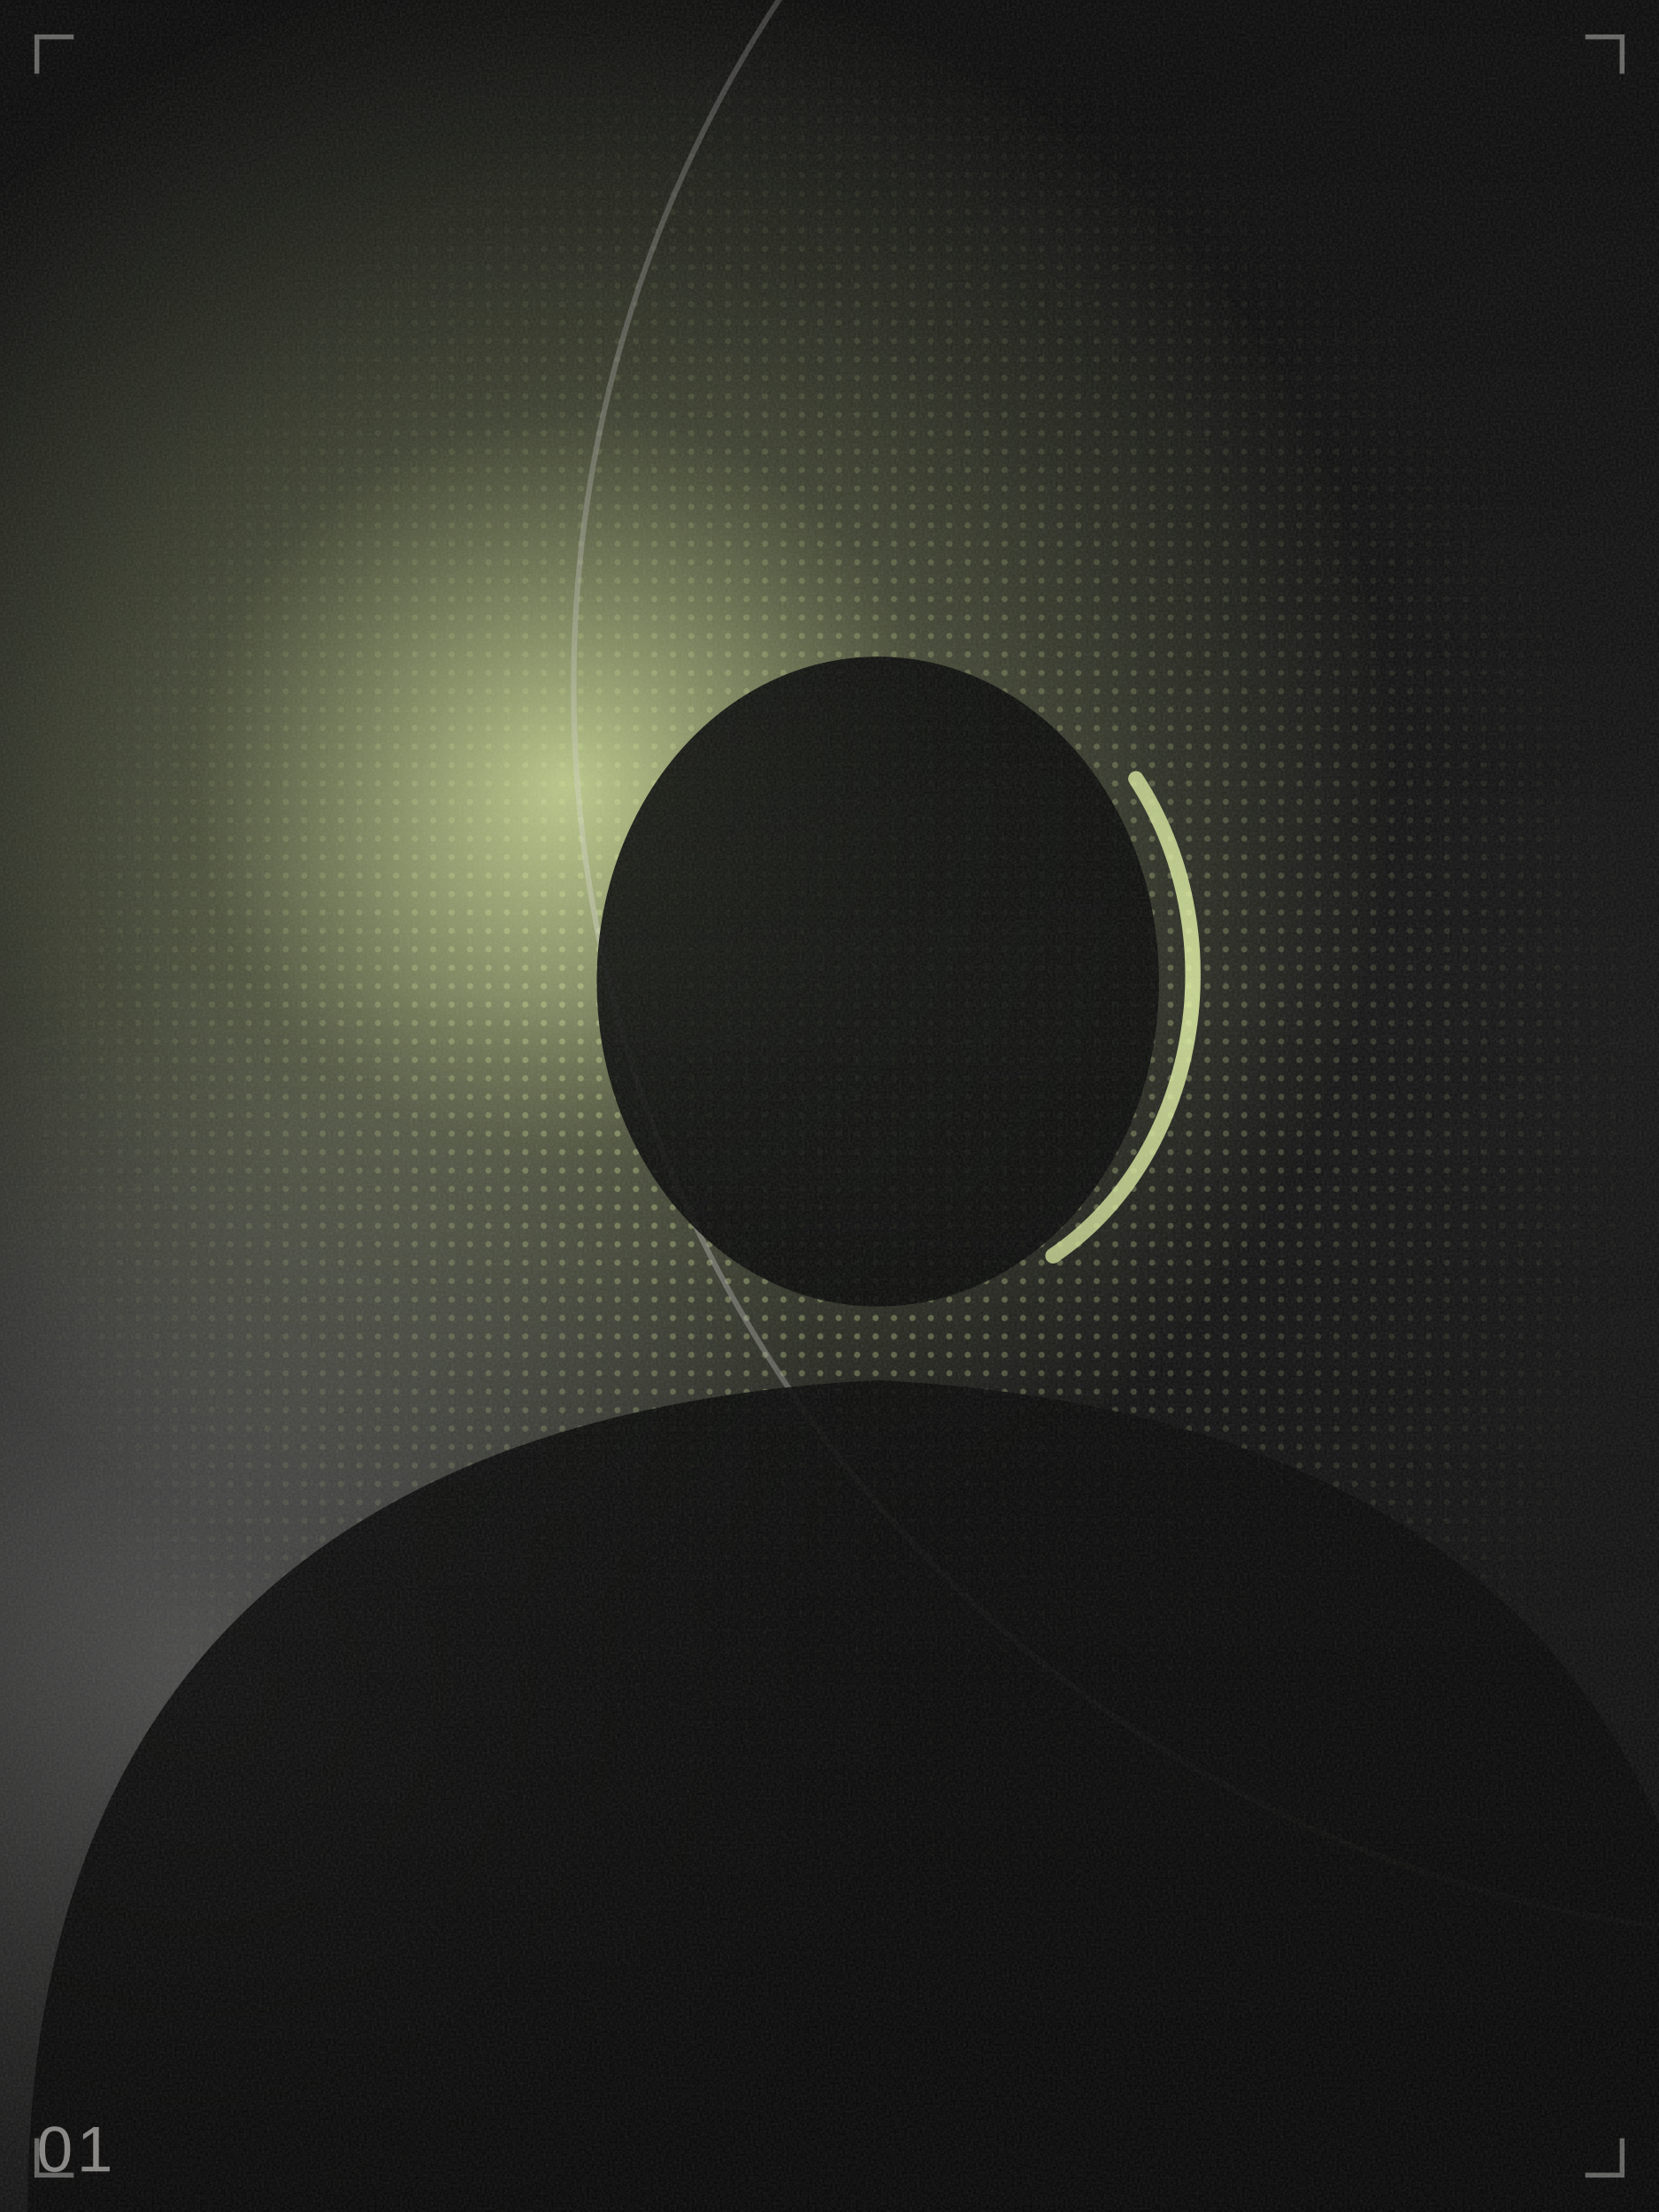
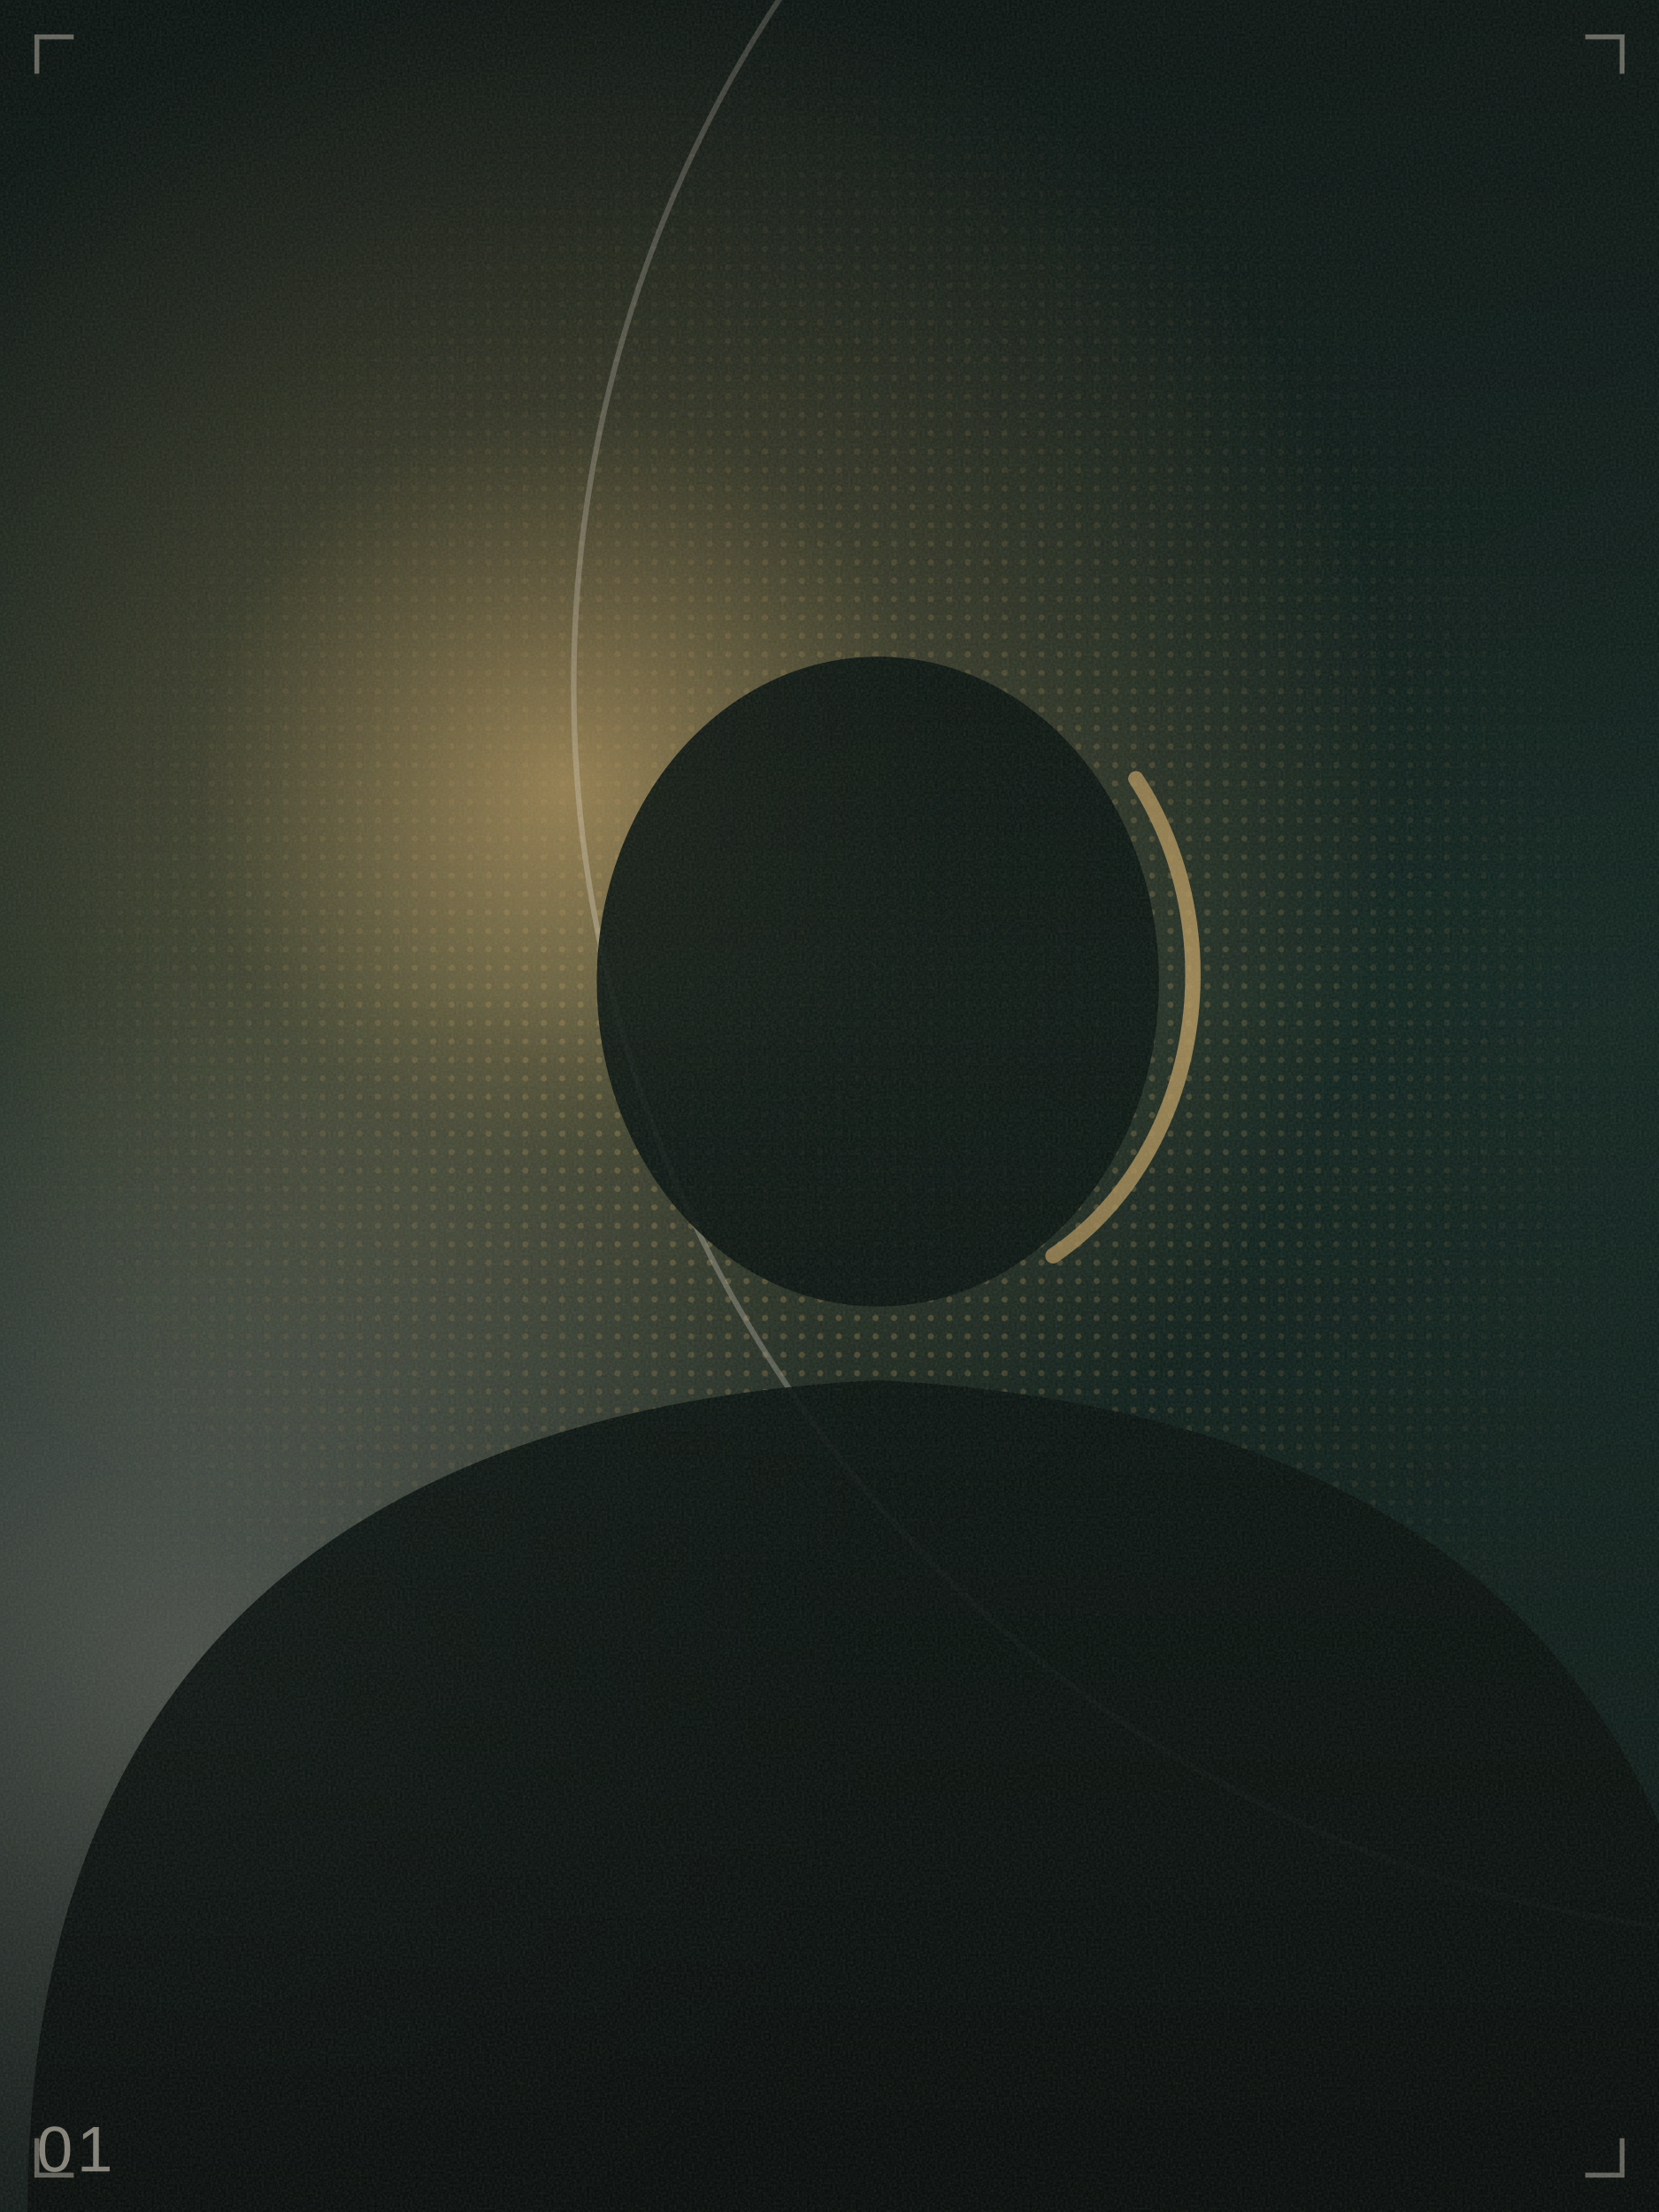
<svg xmlns="http://www.w3.org/2000/svg" width="720" height="960" viewBox="0 0 720 960">
  <defs>
    <linearGradient id="a12571bg" x1="0" y1="0" x2="0.35" y2="1">
-       <stop offset="0" stop-color="#0e0e0e" />
-       <stop offset="1" stop-color="#171717" />
+       <stop offset="0" stop-color="#0c1a15" />
+       <stop offset="1" stop-color="#112620" />
    </linearGradient>
    <radialGradient id="a12571key">
-       <stop offset="0" stop-color="#ecfdad" stop-opacity="0.85" />
-       <stop offset="0.45" stop-color="#ecfdad" stop-opacity="0.28" />
-       <stop offset="1" stop-color="#ecfdad" stop-opacity="0" />
+       <stop offset="0" stop-color="#ba9b5f" stop-opacity="0.85" />
+       <stop offset="0.45" stop-color="#ba9b5f" stop-opacity="0.28" />
+       <stop offset="1" stop-color="#ba9b5f" stop-opacity="0" />
    </radialGradient>
    <radialGradient id="a12571wash">
-       <stop offset="0" stop-color="#eae9e6" stop-opacity="0.4" />
-       <stop offset="1" stop-color="#eae9e6" stop-opacity="0" />
+       <stop offset="0" stop-color="#e9e0cf" stop-opacity="0.4" />
+       <stop offset="1" stop-color="#e9e0cf" stop-opacity="0" />
    </radialGradient>
    <radialGradient id="a12571dotmask">
      <stop offset="0" stop-color="#fff" stop-opacity="0.9" />
      <stop offset="1" stop-color="#fff" stop-opacity="0" />
    </radialGradient>
    <mask id="a12571dm">
      <rect width="720" height="960" fill="url(#a12571dotmask)" />
    </mask>
    <pattern id="a12571dots" width="8" height="8" patternUnits="userSpaceOnUse">
-       <circle cx="4" cy="4" r="1.36" fill="#ecfdad" fill-opacity="0.5" />
+       <circle cx="4" cy="4" r="1.36" fill="#ba9b5f" fill-opacity="0.5" />
    </pattern>
    <linearGradient id="a12571vig" x1="0" y1="0" x2="0" y2="1">
      <stop offset="0" stop-color="#000" stop-opacity="0.4" />
      <stop offset="0.45" stop-color="#000" stop-opacity="0" />
      <stop offset="1" stop-color="#000" stop-opacity="0.55" />
    </linearGradient>
    <filter id="a12571grain" x="0" y="0" width="100%" height="100%">
      <feTurbulence type="fractalNoise" baseFrequency="0.9" numOctaves="2" seed="59" result="n" />
      <feColorMatrix in="n" type="saturate" values="0" />
    </filter>
  </defs>
  <rect width="720" height="960" fill="url(#a12571bg)" />
  <circle cx="247" cy="340" r="356" fill="url(#a12571key)" />
  <circle cx="86" cy="732" r="309" fill="url(#a12571wash)" />
  <g mask="url(#a12571dm)">
    <rect width="720" height="960" fill="url(#a12571dots)" />
  </g>
-   <circle cx="792" cy="298" r="543" fill="none" stroke="#eae9e6" stroke-opacity="0.35" stroke-width="2.4" />
+   <circle cx="792" cy="298" r="543" fill="none" stroke="#e9e0cf" stroke-opacity="0.35" stroke-width="2.4" />
  <g>
-     <path d="M12 960              C12 681               205 608               381 599              C558 608               751 681               751 960Z" fill="#0b0c0a" fill-opacity="0.9" />
-     <ellipse cx="381" cy="426" rx="122" ry="141" fill="#0b0c0a" fill-opacity="0.9" />
-     <path d="M493 338              A122 141 0 0 1 457 545" fill="none" stroke="#ecfdad" stroke-opacity="0.8" stroke-width="6.7" stroke-linecap="round" />
+     <path d="M12 960              C12 681               205 608               381 599              C558 608               751 681               751 960Z" fill="#08130f" fill-opacity="0.9" />
+     <ellipse cx="381" cy="426" rx="122" ry="141" fill="#08130f" fill-opacity="0.9" />
+     <path d="M493 338              A122 141 0 0 1 457 545" fill="none" stroke="#ba9b5f" stroke-opacity="0.8" stroke-width="6.7" stroke-linecap="round" />
  </g>
  <rect width="720" height="960" fill="url(#a12571vig)" />
  <g opacity="0.14" filter="url(#a12571grain)">
    <rect width="720" height="960" />
  </g>
-   <g stroke="#eae9e6" stroke-opacity="0.4" stroke-width="2.118" fill="none">
+   <g stroke="#e9e0cf" stroke-opacity="0.4" stroke-width="2.118" fill="none">
    <path d="M16 32V16H32" />
    <path d="M688 16H704V32" />
    <path d="M16 928V944H32" />
    <path d="M688 944H704V928" />
  </g>
-   <text x="16" y="942.4" font-family="'Helvetica Neue', Arial, sans-serif" font-size="28" letter-spacing="1.8" fill="#eae9e6" fill-opacity="0.55">01</text>
+   <text x="16" y="942.4" font-family="'Helvetica Neue', Arial, sans-serif" font-size="28" letter-spacing="1.8" fill="#e9e0cf" fill-opacity="0.55">01</text>
</svg>
